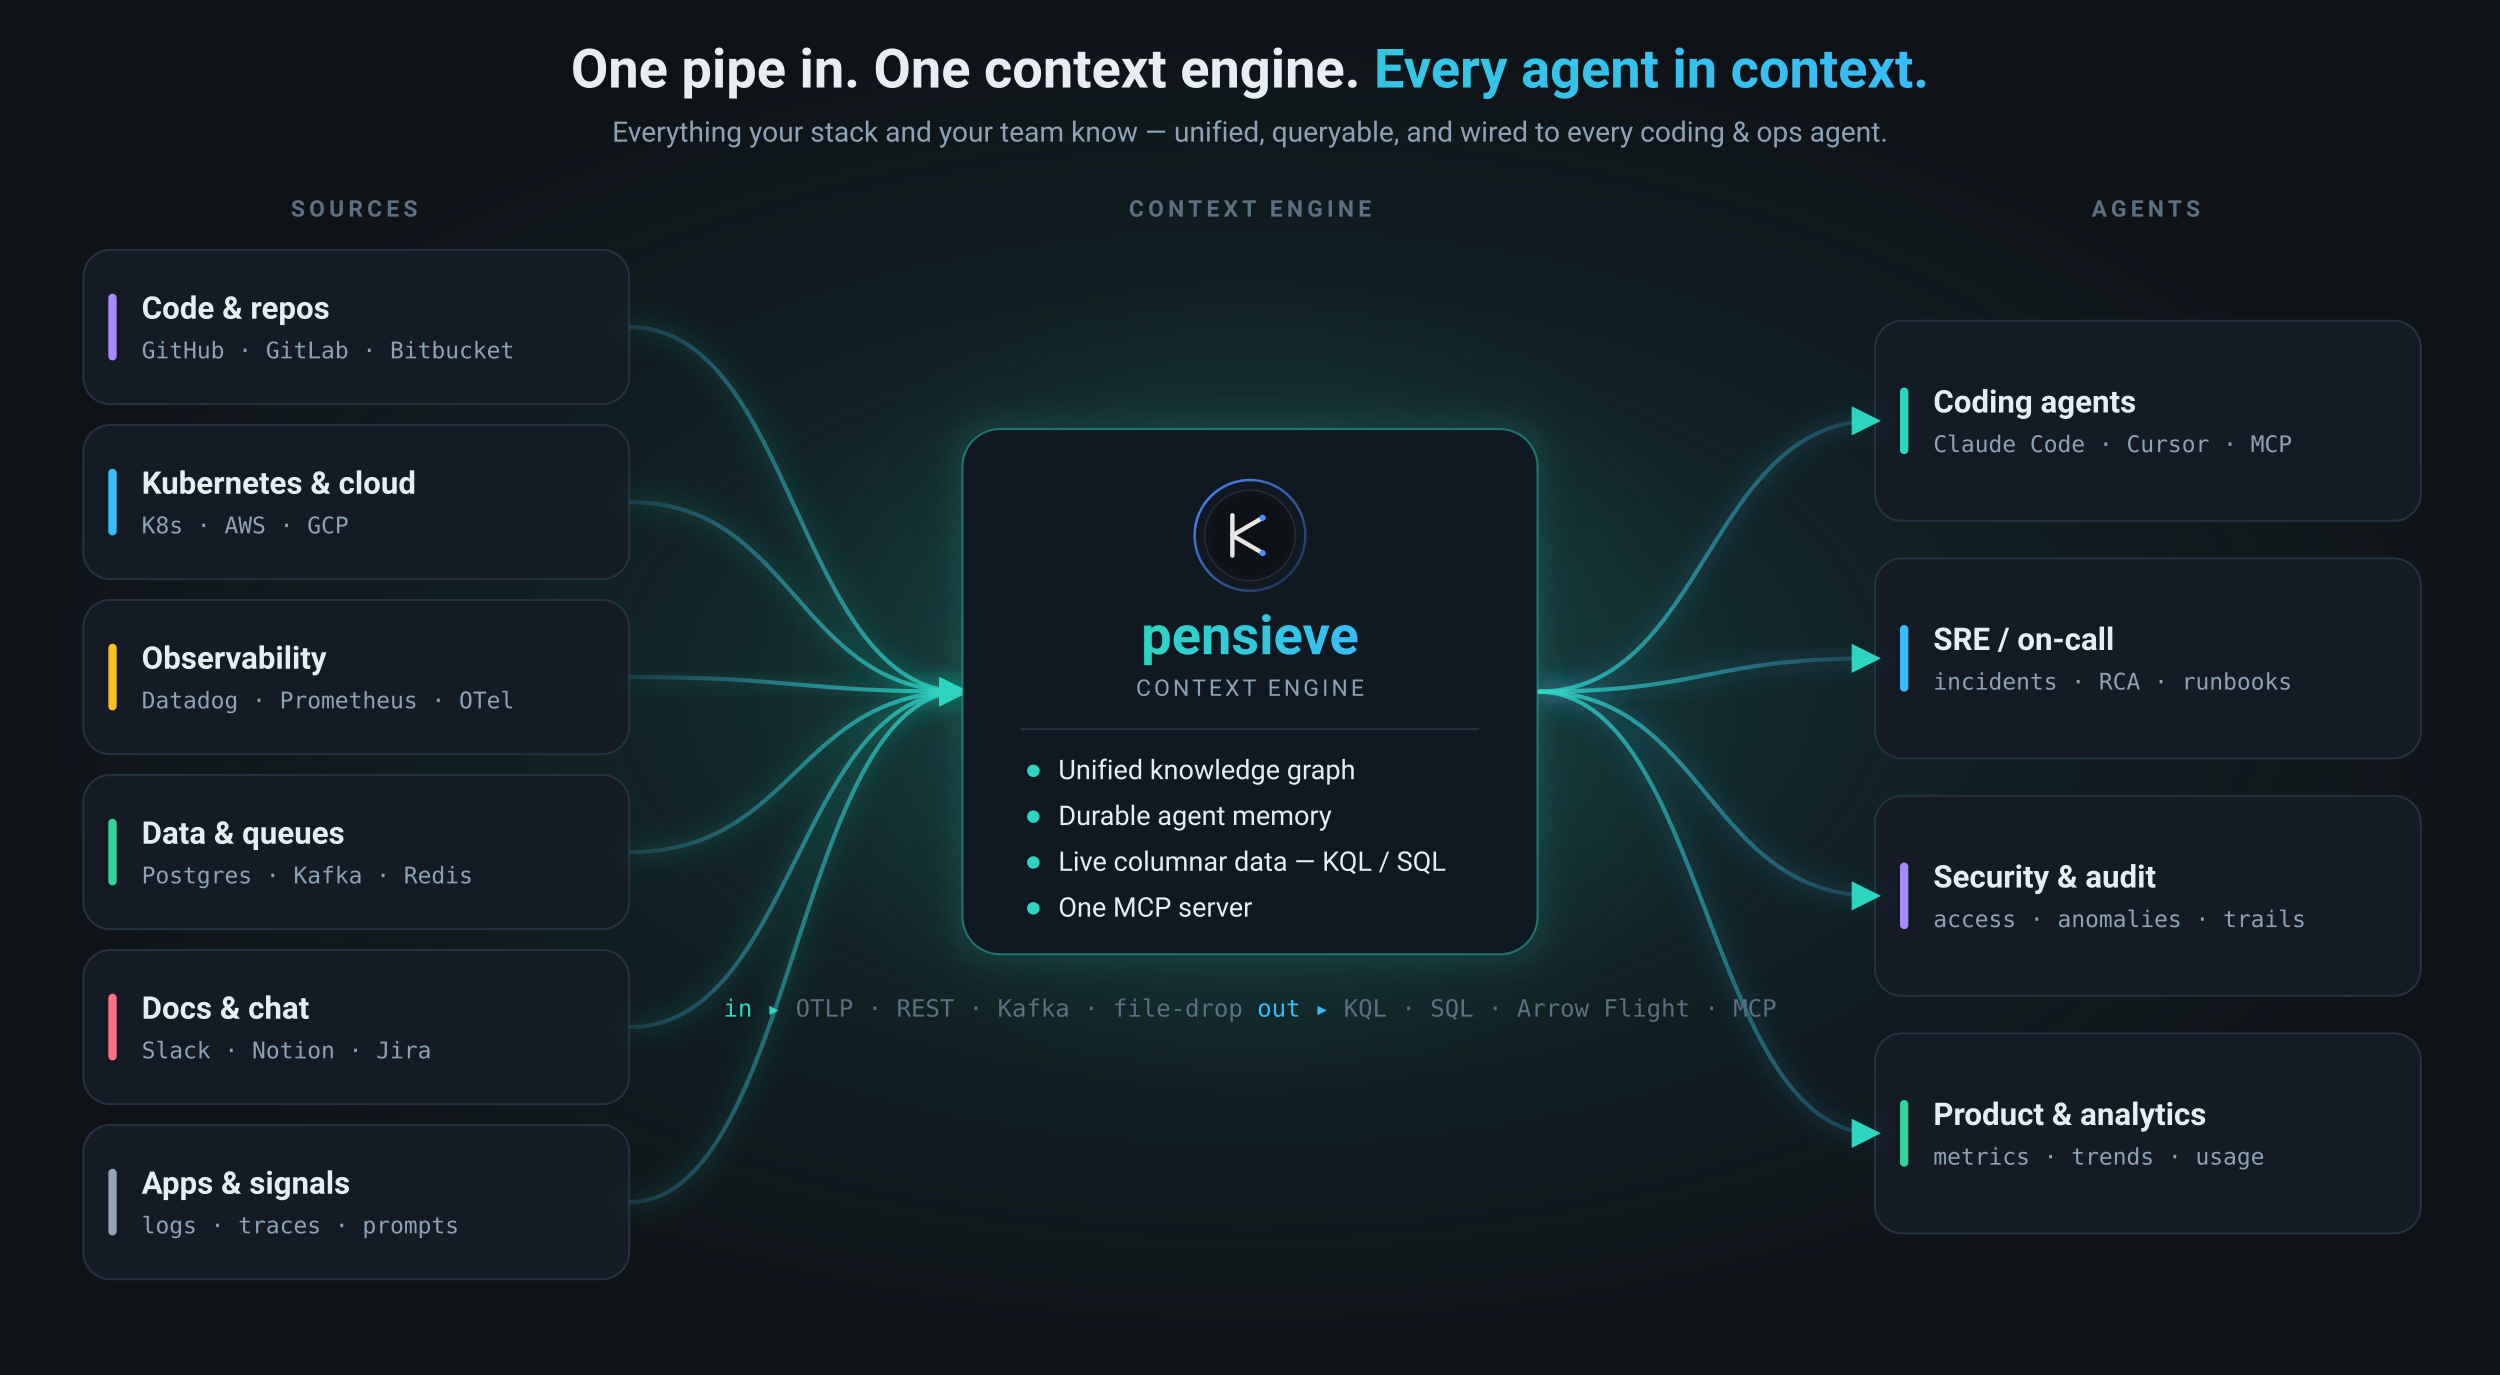
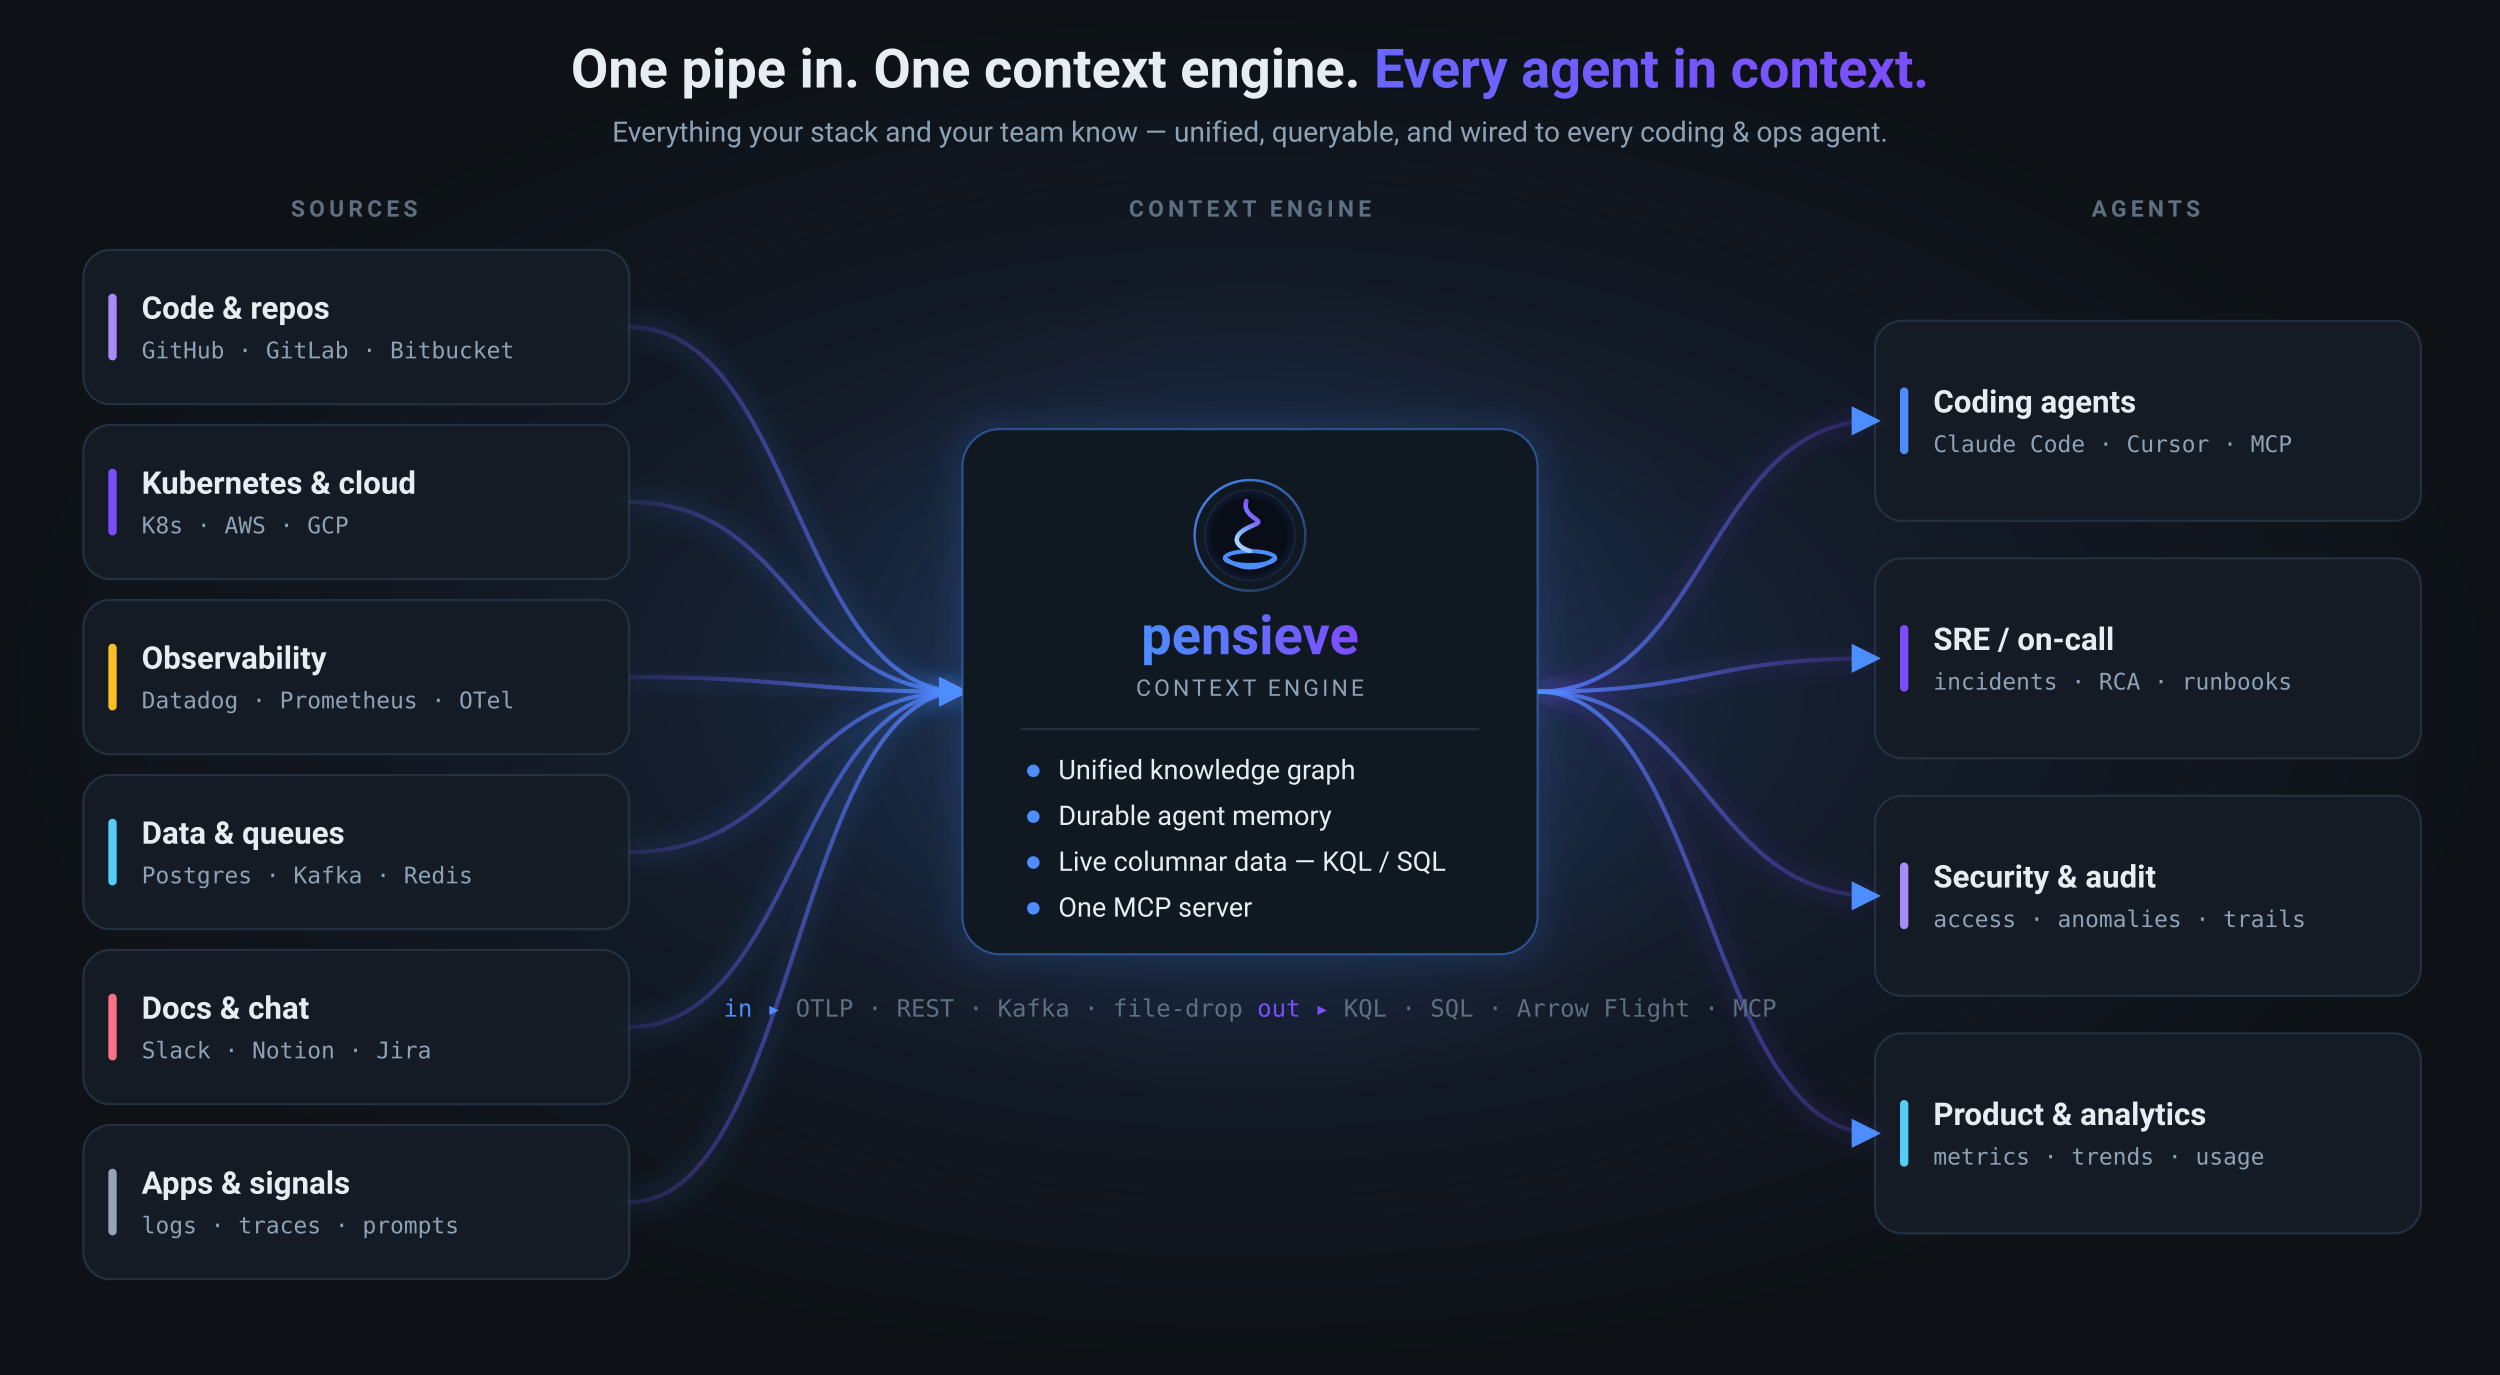
<svg xmlns="http://www.w3.org/2000/svg" viewBox="0 0 1200 660" font-family="IBM Plex Sans, ui-sans-serif, system-ui, -apple-system, Segoe UI, Roboto, sans-serif" role="img" aria-label="pensieve fan-in — your stack and your team's memory into one context engine, out to every agent">
  <defs>
+     <linearGradient id="pvVortex" x1="0" y1="1" x2="0.55" y2="0">
+       <stop offset="0" stop-color="#BFE4FF" />
+       <stop offset="0.42" stop-color="#7CB0FF" />
+       <stop offset="1" stop-color="#7C4DFF" />
+     </linearGradient>
    <linearGradient id="brand" x1="0" y1="0" x2="1" y2="0">
-       <stop offset="0" stop-color="#2dd4bf" />
-       <stop offset="1" stop-color="#38bdf8" />
+       <stop offset="0" stop-color="#4C8DFF" />
+       <stop offset="1" stop-color="#7C4DFF" />
    </linearGradient>
    <linearGradient id="flowIn" x1="0" y1="0" x2="1" y2="0">
-       <stop offset="0" stop-color="#38bdf8" stop-opacity="0.15" />
-       <stop offset="1" stop-color="#2dd4bf" stop-opacity="0.85" />
+       <stop offset="0" stop-color="#7C4DFF" stop-opacity="0.15" />
+       <stop offset="1" stop-color="#4C8DFF" stop-opacity="0.85" />
    </linearGradient>
    <linearGradient id="flowOut" x1="0" y1="0" x2="1" y2="0">
-       <stop offset="0" stop-color="#2dd4bf" stop-opacity="0.85" />
-       <stop offset="1" stop-color="#38bdf8" stop-opacity="0.15" />
+       <stop offset="0" stop-color="#4C8DFF" stop-opacity="0.85" />
+       <stop offset="1" stop-color="#7C4DFF" stop-opacity="0.15" />
    </linearGradient>
    <radialGradient id="glow" cx="50%" cy="50%" r="50%">
-       <stop offset="0" stop-color="#2dd4bf" stop-opacity="0.22" />
-       <stop offset="60%" stop-color="#2dd4bf" stop-opacity="0.06" />
-       <stop offset="100%" stop-color="#2dd4bf" stop-opacity="0" />
+       <stop offset="0" stop-color="#4C8DFF" stop-opacity="0.22" />
+       <stop offset="60%" stop-color="#4C8DFF" stop-opacity="0.06" />
+       <stop offset="100%" stop-color="#4C8DFF" stop-opacity="0" />
    </radialGradient>
    <radialGradient id="kmCore" cx="50%" cy="50%" r="50%">
-       <stop offset="0" stop-color="#0d1015" />
-       <stop offset="80%" stop-color="#0d1015" />
-       <stop offset="100%" stop-color="#11151b" />
+       <stop offset="0" stop-color="#080d18" />
+       <stop offset="80%" stop-color="#080d18" />
+       <stop offset="100%" stop-color="#101a30" />
    </radialGradient>
    <linearGradient id="kmRing" x1="0" y1="0" x2="1" y2="1">
      <stop offset="0" stop-color="#4C8DFF" />
      <stop offset="60%" stop-color="#4C8DFF" stop-opacity="0.5" />
      <stop offset="100%" stop-color="#4C8DFF" stop-opacity="0.15" />
    </linearGradient>
    <marker id="arr" viewBox="0 0 10 10" refX="8" refY="5" markerWidth="7" markerHeight="7" orient="auto-start-reverse">
-       <path d="M0,0 L10,5 L0,10 Z" fill="#2dd4bf" />
+       <path d="M0,0 L10,5 L0,10 Z" fill="#4C8DFF" />
    </marker>
    <filter id="soft" x="-30%" y="-30%" width="160%" height="160%">
      <feGaussianBlur stdDeviation="6" />
    </filter>
  </defs>
  <rect width="1200" height="660" fill="#0e1217" />
  <rect width="1200" height="660" fill="url(#glow)" />
  <ellipse cx="600.0" cy="330.0" rx="240" ry="200" fill="url(#glow)" />
  <text x="600.0" y="42" text-anchor="middle" font-size="26" font-weight="700" fill="#e6edf3">One pipe in. One context engine. <tspan fill="url(#brand)">Every agent in context.</tspan>
  </text>
  <text x="600.0" y="68" text-anchor="middle" font-size="13.5" fill="#8da2b6">Everything your stack and your team know — unified, queryable, and wired to every coding &amp; ops agent.</text>
  <text x="170" y="104" text-anchor="middle" font-size="11" font-weight="700" letter-spacing="2" fill="#5d6f80">SOURCES</text>
  <text x="600" y="104" text-anchor="middle" font-size="11" font-weight="700" letter-spacing="2" fill="#5d6f80">CONTEXT ENGINE</text>
  <text x="1030" y="104" text-anchor="middle" font-size="11" font-weight="700" letter-spacing="2" fill="#5d6f80">AGENTS</text>
  <rect x="40" y="120" width="262" height="74" rx="13" fill="#141b24" stroke="#243140" />
  <rect x="52" y="141.0" width="4" height="32" rx="2" fill="#a78bfa" />
  <text x="68" y="153.0" font-size="15" font-weight="600" fill="#e6edf3">Code &amp; repos</text>
  <text x="68" y="172.0" font-size="11" font-family="JetBrains Mono, ui-monospace, monospace" fill="#8da2b6">GitHub · GitLab · Bitbucket</text>
  <rect x="40" y="204" width="262" height="74" rx="13" fill="#141b24" stroke="#243140" />
-   <rect x="52" y="225.0" width="4" height="32" rx="2" fill="#38bdf8" />
+   <rect x="52" y="225.0" width="4" height="32" rx="2" fill="#7C4DFF" />
  <text x="68" y="237.0" font-size="15" font-weight="600" fill="#e6edf3">Kubernetes &amp; cloud</text>
  <text x="68" y="256.0" font-size="11" font-family="JetBrains Mono, ui-monospace, monospace" fill="#8da2b6">K8s · AWS · GCP</text>
  <rect x="40" y="288" width="262" height="74" rx="13" fill="#141b24" stroke="#243140" />
  <rect x="52" y="309.0" width="4" height="32" rx="2" fill="#fbbf24" />
  <text x="68" y="321.0" font-size="15" font-weight="600" fill="#e6edf3">Observability</text>
  <text x="68" y="340.0" font-size="11" font-family="JetBrains Mono, ui-monospace, monospace" fill="#8da2b6">Datadog · Prometheus · OTel</text>
  <rect x="40" y="372" width="262" height="74" rx="13" fill="#141b24" stroke="#243140" />
-   <rect x="52" y="393.0" width="4" height="32" rx="2" fill="#34d399" />
+   <rect x="52" y="393.0" width="4" height="32" rx="2" fill="#54CDF4" />
  <text x="68" y="405.0" font-size="15" font-weight="600" fill="#e6edf3">Data &amp; queues</text>
  <text x="68" y="424.0" font-size="11" font-family="JetBrains Mono, ui-monospace, monospace" fill="#8da2b6">Postgres · Kafka · Redis</text>
  <rect x="40" y="456" width="262" height="74" rx="13" fill="#141b24" stroke="#243140" />
  <rect x="52" y="477.0" width="4" height="32" rx="2" fill="#fb7185" />
  <text x="68" y="489.0" font-size="15" font-weight="600" fill="#e6edf3">Docs &amp; chat</text>
  <text x="68" y="508.0" font-size="11" font-family="JetBrains Mono, ui-monospace, monospace" fill="#8da2b6">Slack · Notion · Jira</text>
  <rect x="40" y="540" width="262" height="74" rx="13" fill="#141b24" stroke="#243140" />
  <rect x="52" y="561.0" width="4" height="32" rx="2" fill="#94a3b8" />
  <text x="68" y="573.0" font-size="15" font-weight="600" fill="#e6edf3">Apps &amp; signals</text>
  <text x="68" y="592.0" font-size="11" font-family="JetBrains Mono, ui-monospace, monospace" fill="#8da2b6">logs · traces · prompts</text>
  <rect x="900" y="154" width="262" height="96" rx="13" fill="#141b24" stroke="#243140" />
-   <rect x="912" y="186.0" width="4" height="32" rx="2" fill="#2dd4bf" />
+   <rect x="912" y="186.0" width="4" height="32" rx="2" fill="#4C8DFF" />
  <text x="928" y="198.0" font-size="15" font-weight="600" fill="#e6edf3">Coding agents</text>
  <text x="928" y="217.0" font-size="11" font-family="JetBrains Mono, ui-monospace, monospace" fill="#8da2b6">Claude Code · Cursor · MCP</text>
  <rect x="900" y="268" width="262" height="96" rx="13" fill="#141b24" stroke="#243140" />
-   <rect x="912" y="300.0" width="4" height="32" rx="2" fill="#38bdf8" />
+   <rect x="912" y="300.0" width="4" height="32" rx="2" fill="#7C4DFF" />
  <text x="928" y="312.0" font-size="15" font-weight="600" fill="#e6edf3">SRE / on-call</text>
  <text x="928" y="331.0" font-size="11" font-family="JetBrains Mono, ui-monospace, monospace" fill="#8da2b6">incidents · RCA · runbooks</text>
  <rect x="900" y="382" width="262" height="96" rx="13" fill="#141b24" stroke="#243140" />
  <rect x="912" y="414.0" width="4" height="32" rx="2" fill="#a78bfa" />
  <text x="928" y="426.0" font-size="15" font-weight="600" fill="#e6edf3">Security &amp; audit</text>
  <text x="928" y="445.0" font-size="11" font-family="JetBrains Mono, ui-monospace, monospace" fill="#8da2b6">access · anomalies · trails</text>
  <rect x="900" y="496" width="262" height="96" rx="13" fill="#141b24" stroke="#243140" />
-   <rect x="912" y="528.0" width="4" height="32" rx="2" fill="#34d399" />
+   <rect x="912" y="528.0" width="4" height="32" rx="2" fill="#54CDF4" />
  <text x="928" y="540.0" font-size="15" font-weight="600" fill="#e6edf3">Product &amp; analytics</text>
  <text x="928" y="559.0" font-size="11" font-family="JetBrains Mono, ui-monospace, monospace" fill="#8da2b6">metrics · trends · usage</text>
-   <path d="M 302 157.0 C 382.0 157.0 382.0 332.0 462 332.0" fill="none" stroke="#2dd4bf" stroke-opacity="0.18" stroke-width="6" filter="url(#soft)" />
+   <path d="M 302 157.0 C 382.0 157.0 382.0 332.0 462 332.0" fill="none" stroke="#4C8DFF" stroke-opacity="0.18" stroke-width="6" filter="url(#soft)" />
  <path d="M 302 157.0 C 382.0 157.0 382.0 332.0 462 332.0" fill="none" stroke="url(#flowIn)" stroke-width="2" marker-end="url(#arr)" />
-   <path d="M 302 241.0 C 382.0 241.0 382.0 332.0 462 332.0" fill="none" stroke="#2dd4bf" stroke-opacity="0.18" stroke-width="6" filter="url(#soft)" />
+   <path d="M 302 241.0 C 382.0 241.0 382.0 332.0 462 332.0" fill="none" stroke="#4C8DFF" stroke-opacity="0.18" stroke-width="6" filter="url(#soft)" />
  <path d="M 302 241.0 C 382.0 241.0 382.0 332.0 462 332.0" fill="none" stroke="url(#flowIn)" stroke-width="2" marker-end="url(#arr)" />
-   <path d="M 302 325.0 C 382.0 325.0 382.0 332.0 462 332.0" fill="none" stroke="#2dd4bf" stroke-opacity="0.18" stroke-width="6" filter="url(#soft)" />
+   <path d="M 302 325.0 C 382.0 325.0 382.0 332.0 462 332.0" fill="none" stroke="#4C8DFF" stroke-opacity="0.18" stroke-width="6" filter="url(#soft)" />
  <path d="M 302 325.0 C 382.0 325.0 382.0 332.0 462 332.0" fill="none" stroke="url(#flowIn)" stroke-width="2" marker-end="url(#arr)" />
-   <path d="M 302 409.0 C 382.0 409.0 382.0 332.0 462 332.0" fill="none" stroke="#2dd4bf" stroke-opacity="0.18" stroke-width="6" filter="url(#soft)" />
+   <path d="M 302 409.0 C 382.0 409.0 382.0 332.0 462 332.0" fill="none" stroke="#4C8DFF" stroke-opacity="0.18" stroke-width="6" filter="url(#soft)" />
  <path d="M 302 409.0 C 382.0 409.0 382.0 332.0 462 332.0" fill="none" stroke="url(#flowIn)" stroke-width="2" marker-end="url(#arr)" />
-   <path d="M 302 493.0 C 382.0 493.0 382.0 332.0 462 332.0" fill="none" stroke="#2dd4bf" stroke-opacity="0.18" stroke-width="6" filter="url(#soft)" />
+   <path d="M 302 493.0 C 382.0 493.0 382.0 332.0 462 332.0" fill="none" stroke="#4C8DFF" stroke-opacity="0.18" stroke-width="6" filter="url(#soft)" />
  <path d="M 302 493.0 C 382.0 493.0 382.0 332.0 462 332.0" fill="none" stroke="url(#flowIn)" stroke-width="2" marker-end="url(#arr)" />
-   <path d="M 302 577.0 C 382.0 577.0 382.0 332.0 462 332.0" fill="none" stroke="#2dd4bf" stroke-opacity="0.18" stroke-width="6" filter="url(#soft)" />
+   <path d="M 302 577.0 C 382.0 577.0 382.0 332.0 462 332.0" fill="none" stroke="#4C8DFF" stroke-opacity="0.18" stroke-width="6" filter="url(#soft)" />
  <path d="M 302 577.0 C 382.0 577.0 382.0 332.0 462 332.0" fill="none" stroke="url(#flowIn)" stroke-width="2" marker-end="url(#arr)" />
-   <path d="M 738 332.0 C 819.0 332.0 819.0 202.0 900 202.0" fill="none" stroke="#38bdf8" stroke-opacity="0.18" stroke-width="6" filter="url(#soft)" />
+   <path d="M 738 332.0 C 819.0 332.0 819.0 202.0 900 202.0" fill="none" stroke="#7C4DFF" stroke-opacity="0.18" stroke-width="6" filter="url(#soft)" />
  <path d="M 738 332.0 C 819.0 332.0 819.0 202.0 900 202.0" fill="none" stroke="url(#flowOut)" stroke-width="2" marker-end="url(#arr)" />
-   <path d="M 738 332.0 C 819.0 332.0 819.0 316.0 900 316.0" fill="none" stroke="#38bdf8" stroke-opacity="0.18" stroke-width="6" filter="url(#soft)" />
+   <path d="M 738 332.0 C 819.0 332.0 819.0 316.0 900 316.0" fill="none" stroke="#7C4DFF" stroke-opacity="0.18" stroke-width="6" filter="url(#soft)" />
  <path d="M 738 332.0 C 819.0 332.0 819.0 316.0 900 316.0" fill="none" stroke="url(#flowOut)" stroke-width="2" marker-end="url(#arr)" />
-   <path d="M 738 332.0 C 819.0 332.0 819.0 430.0 900 430.0" fill="none" stroke="#38bdf8" stroke-opacity="0.18" stroke-width="6" filter="url(#soft)" />
+   <path d="M 738 332.0 C 819.0 332.0 819.0 430.0 900 430.0" fill="none" stroke="#7C4DFF" stroke-opacity="0.18" stroke-width="6" filter="url(#soft)" />
  <path d="M 738 332.0 C 819.0 332.0 819.0 430.0 900 430.0" fill="none" stroke="url(#flowOut)" stroke-width="2" marker-end="url(#arr)" />
-   <path d="M 738 332.0 C 819.0 332.0 819.0 544.0 900 544.0" fill="none" stroke="#38bdf8" stroke-opacity="0.18" stroke-width="6" filter="url(#soft)" />
+   <path d="M 738 332.0 C 819.0 332.0 819.0 544.0 900 544.0" fill="none" stroke="#7C4DFF" stroke-opacity="0.18" stroke-width="6" filter="url(#soft)" />
  <path d="M 738 332.0 C 819.0 332.0 819.0 544.0 900 544.0" fill="none" stroke="url(#flowOut)" stroke-width="2" marker-end="url(#arr)" />
-   <rect x="456" y="200" width="288" height="264" rx="20" fill="#2dd4bf" opacity="0.10" filter="url(#soft)" />
-   <rect x="462" y="206" width="276" height="252" rx="18" fill="#101822" stroke="#2dd4bf" stroke-opacity="0.45" />
+   <rect x="456" y="200" width="288" height="264" rx="20" fill="#4C8DFF" opacity="0.10" filter="url(#soft)" />
+   <rect x="462" y="206" width="276" height="252" rx="18" fill="#101822" stroke="#4C8DFF" stroke-opacity="0.45" />
  <g transform="translate(571.0 228) scale(0.6042)">
    <circle cx="48" cy="48" r="44" fill="none" stroke="url(#kmRing)" stroke-width="2" />
-     <circle cx="48" cy="48" r="36" fill="url(#kmCore)" stroke="#2a2e36" stroke-width="1" />
-     <g stroke="#e8e6e0" stroke-width="3.5" stroke-linecap="round" fill="none">
-       <line x1="34" y1="32" x2="34" y2="64" />
-       <line x1="34" y1="48" x2="58" y2="34" />
-       <line x1="34" y1="48" x2="58" y2="62" />
-     </g>
-     <circle cx="58" cy="34" r="2.5" fill="#4C8DFF" />
-     <circle cx="58" cy="62" r="2.5" fill="#4C8DFF" />
+     <circle cx="48" cy="48" r="36" fill="url(#kmCore)" stroke="#1d2740" stroke-width="1" />
+     <ellipse cx="48" cy="66" rx="20" ry="5.5" fill="none" stroke="#4C8DFF" stroke-width="3.2" />
+     <path d="M28 66 Q48 81 68 66" fill="none" stroke="#4C8DFF" stroke-width="3.2" stroke-linecap="round" />
+     <path d="M 48.0 60.3 L 47.5 60.2 L 44.9 59.2 L 42.7 58.1 L 40.8 56.9 L 39.3 55.5 L 38.2 54.0 L 37.6 52.5 L 37.5 51.0 L 37.8 49.5 L 38.5 48.1 L 39.5 46.7 L 40.9 45.4 L 42.4 44.2 L 44.1 43.1 L 45.9 42.1 L 47.7 41.2 L 49.4 40.5 L 50.9 39.8 L 52.2 39.2 L 53.2 38.7 L 54.0 38.2 L 54.5 37.8 L 54.6 37.3 L 54.5 36.8 L 54.1 36.3 L 53.5 35.8 L 52.7 35.1 L 51.8 34.4 L 50.7 33.7 L 49.6 32.8 L 48.6 31.9 L 47.6 30.9 L 46.7 29.8 L 45.9 28.7 L 45.3 27.6 L 44.9 26.4 L 44.6 25.2 L 44.6 24.0 L 44.6 22.8 L 44.9 21.6 L 45.1 20.7" fill="none" stroke="url(#pvVortex)" stroke-width="3.6" stroke-linecap="round" stroke-linejoin="round" />
  </g>
  <text x="600.0" y="314" text-anchor="middle" font-size="26" font-weight="700" fill="url(#brand)">pensieve</text>
  <text x="600.0" y="334" text-anchor="middle" font-size="11" letter-spacing="1.5" fill="#8da2b6">CONTEXT ENGINE</text>
  <line x1="490" y1="350" x2="710" y2="350" stroke="#243140" />
-   <circle cx="496" cy="370" r="3" fill="#2dd4bf" />
+   <circle cx="496" cy="370" r="3" fill="#4C8DFF" />
  <text x="508" y="374" font-size="13" fill="#e6edf3">Unified knowledge graph</text>
-   <circle cx="496" cy="392" r="3" fill="#2dd4bf" />
+   <circle cx="496" cy="392" r="3" fill="#4C8DFF" />
  <text x="508" y="396" font-size="13" fill="#e6edf3">Durable agent memory</text>
-   <circle cx="496" cy="414" r="3" fill="#2dd4bf" />
+   <circle cx="496" cy="414" r="3" fill="#4C8DFF" />
  <text x="508" y="418" font-size="13" fill="#e6edf3">Live columnar data — KQL / SQL</text>
-   <circle cx="496" cy="436" r="3" fill="#2dd4bf" />
+   <circle cx="496" cy="436" r="3" fill="#4C8DFF" />
  <text x="508" y="440" font-size="13" fill="#e6edf3">One MCP server</text>
  <text x="600.0" y="488" text-anchor="middle" font-size="11.5" font-family="JetBrains Mono, ui-monospace, monospace" fill="#5d6f80">
-     <tspan fill="#2dd4bf">in ▸</tspan> OTLP · REST · Kafka · file-drop      <tspan fill="#38bdf8">out ▸</tspan> KQL · SQL · Arrow Flight · MCP</text>
+     <tspan fill="#4C8DFF">in ▸</tspan> OTLP · REST · Kafka · file-drop      <tspan fill="#7C4DFF">out ▸</tspan> KQL · SQL · Arrow Flight · MCP</text>
</svg>
